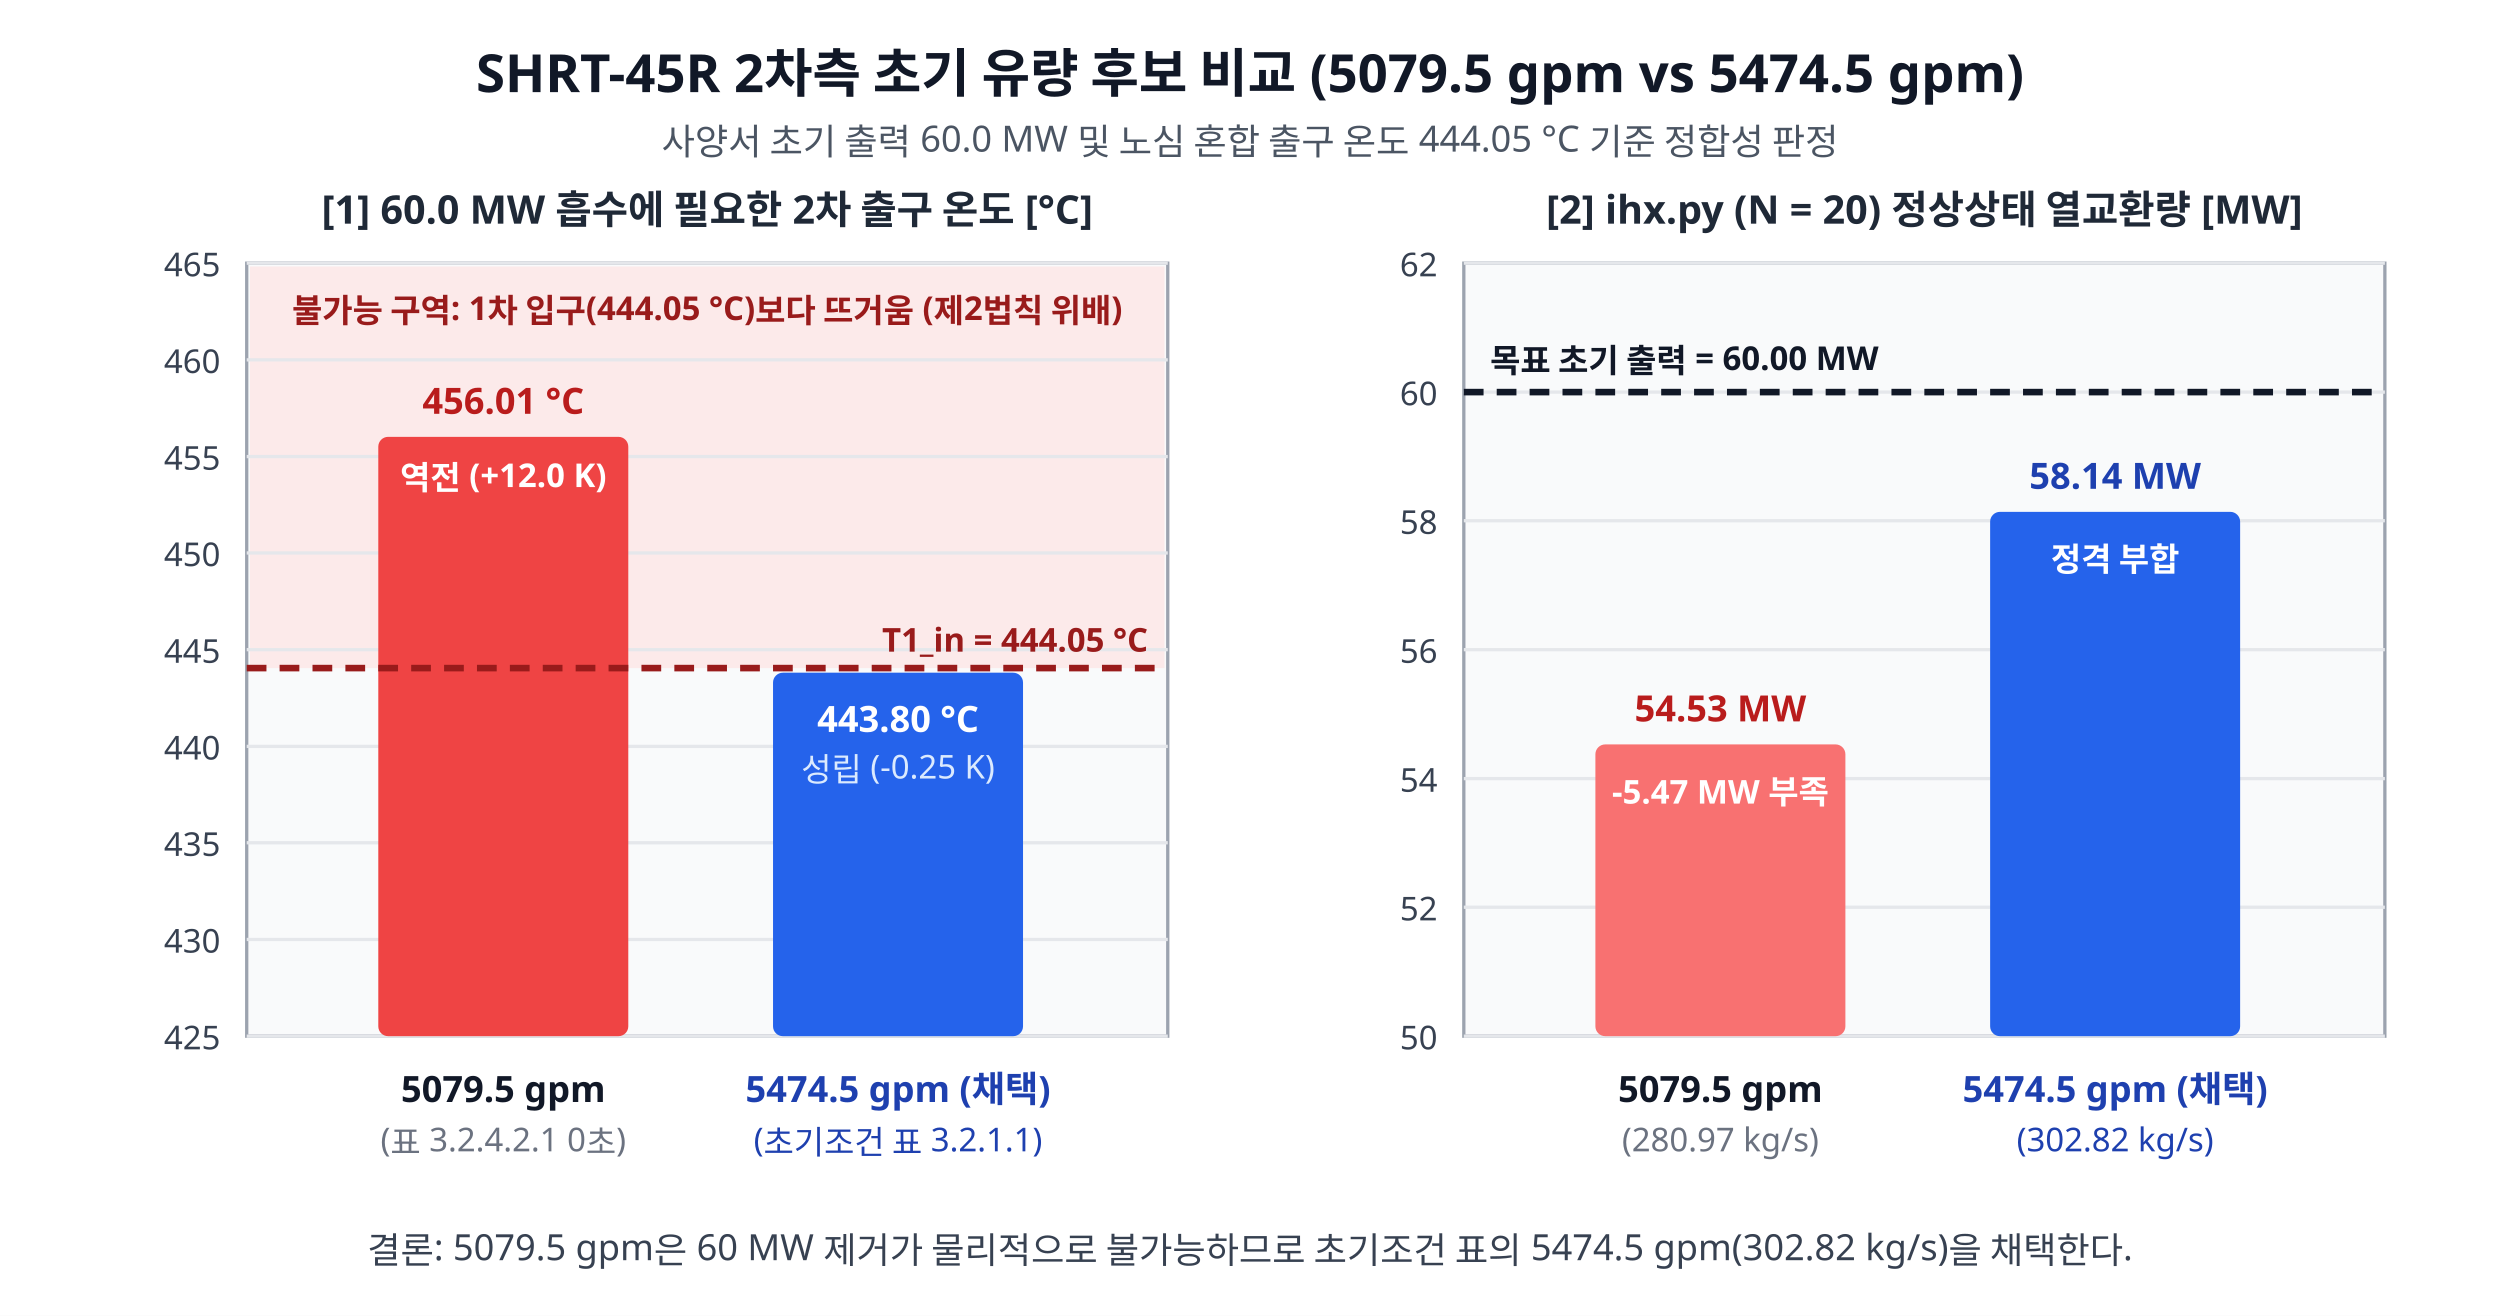
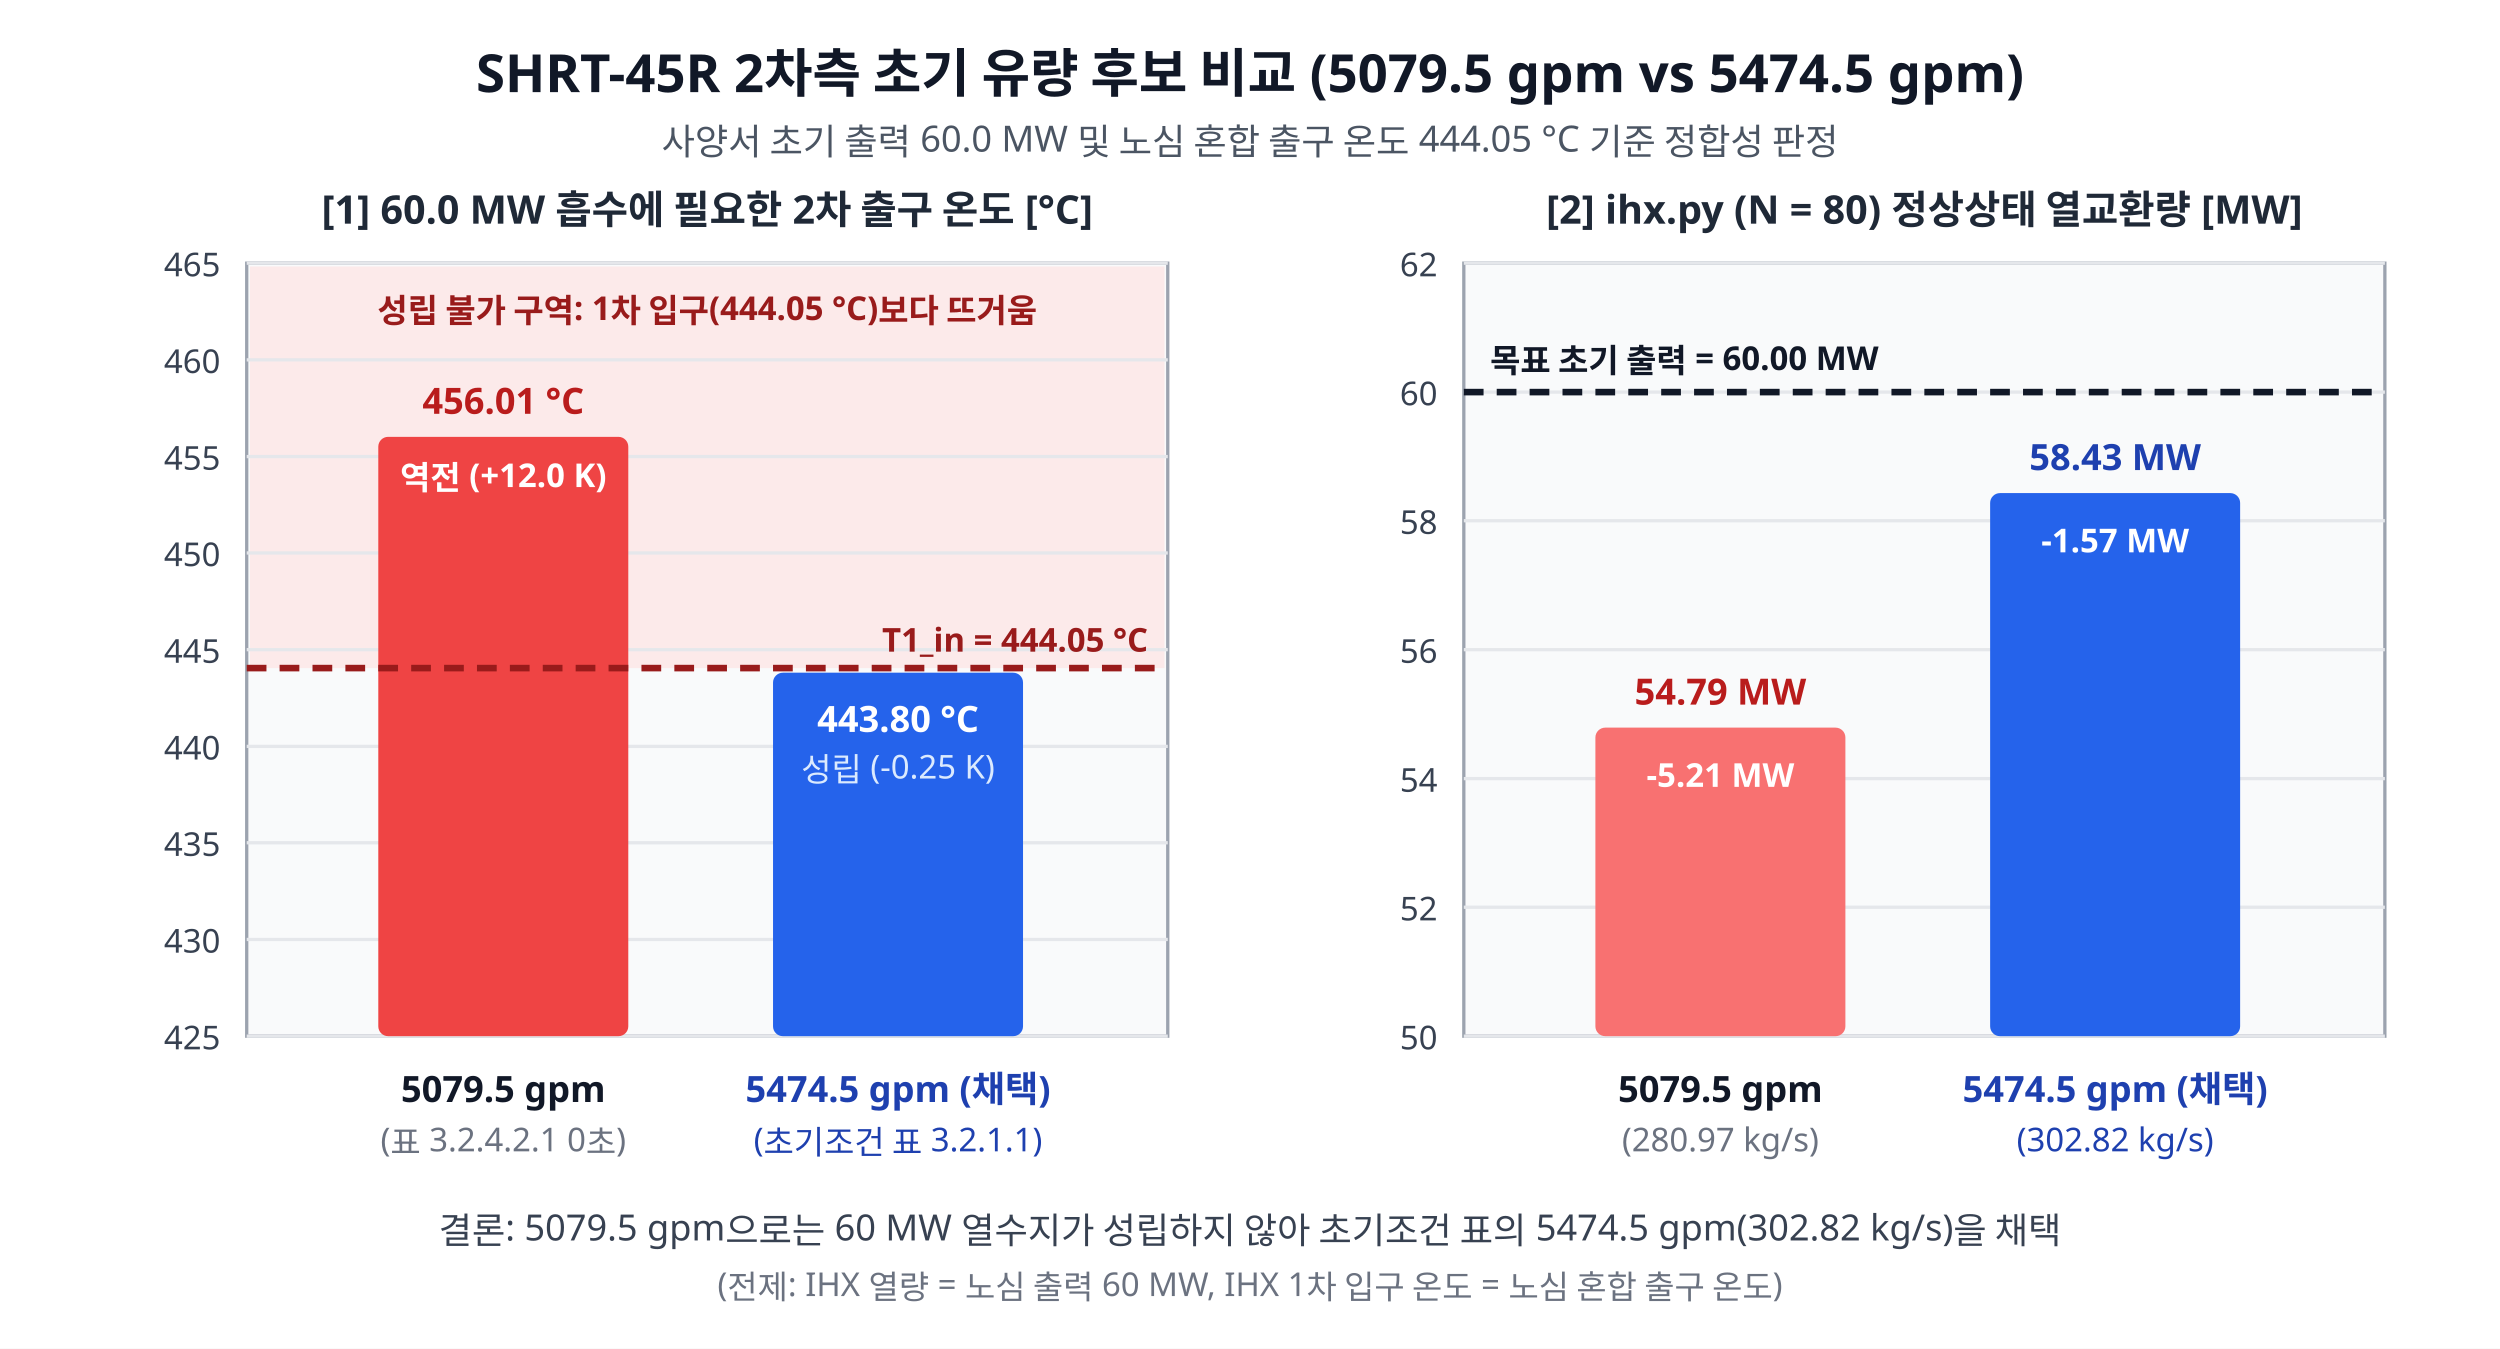
- <svg xmlns="http://www.w3.org/2000/svg" viewBox="0 0 760 400" width="760" height="400" font-family="sans-serif">
-   <rect width="760" height="400" fill="#ffffff" />
+ <svg xmlns="http://www.w3.org/2000/svg" viewBox="0 0 760 410" width="760" height="410" font-family="sans-serif">
+   <rect width="760" height="410" fill="#ffffff" />
  <text x="380" y="28" text-anchor="middle" font-size="16" font-weight="bold" fill="#111827">SHRT-45R 2차측 초기 유량 후보 비교 (5079.5 gpm vs 5474.5 gpm)</text>
  <text x="380" y="47" text-anchor="middle" font-size="11" fill="#4b5563">사양서 초기 출력 60.0 MW 및 노심 혼합 출구 온도 444.05 °C 기준 정합성 판정</text>
  <text x="215" y="68" text-anchor="middle" font-size="12" font-weight="bold" fill="#1f2937">[1] 60.0 MW 흡수에 필요한 2차 출구 온도 [°C]</text>
  <rect x="75" y="80" width="280" height="235" fill="#f9fafb" stroke="#9ca3af" stroke-width="1" />
  <rect x="76" y="81" width="278" height="122.1" fill="#fee2e2" opacity="0.7" />
-   <text x="215.0" y="98" text-anchor="middle" font-size="10" font-weight="bold" fill="#991b1b">불가능 구역: 1차 입구(444.05 °C)보다 뜨거움 (제2법칙 위배)</text>
+   <text x="215.0" y="98" text-anchor="middle" font-size="10" font-weight="bold" fill="#991b1b">성립 불가 구역: 1차 입구(444.05 °C)보다 뜨거움</text>
  <line x1="75" y1="315.0" x2="355" y2="315.0" stroke="#e5e7eb" stroke-width="1" />
  <text x="67" y="319.0" text-anchor="end" font-size="10" fill="#374151">425</text>
  <line x1="75" y1="285.6" x2="355" y2="285.6" stroke="#e5e7eb" stroke-width="1" />
  <text x="67" y="289.6" text-anchor="end" font-size="10" fill="#374151">430</text>
  <line x1="75" y1="256.2" x2="355" y2="256.2" stroke="#e5e7eb" stroke-width="1" />
  <text x="67" y="260.2" text-anchor="end" font-size="10" fill="#374151">435</text>
  <line x1="75" y1="226.9" x2="355" y2="226.9" stroke="#e5e7eb" stroke-width="1" />
  <text x="67" y="230.9" text-anchor="end" font-size="10" fill="#374151">440</text>
  <line x1="75" y1="197.5" x2="355" y2="197.5" stroke="#e5e7eb" stroke-width="1" />
  <text x="67" y="201.5" text-anchor="end" font-size="10" fill="#374151">445</text>
  <line x1="75" y1="168.1" x2="355" y2="168.1" stroke="#e5e7eb" stroke-width="1" />
  <text x="67" y="172.1" text-anchor="end" font-size="10" fill="#374151">450</text>
  <line x1="75" y1="138.8" x2="355" y2="138.8" stroke="#e5e7eb" stroke-width="1" />
  <text x="67" y="142.8" text-anchor="end" font-size="10" fill="#374151">455</text>
  <line x1="75" y1="109.4" x2="355" y2="109.4" stroke="#e5e7eb" stroke-width="1" />
  <text x="67" y="113.4" text-anchor="end" font-size="10" fill="#374151">460</text>
  <line x1="75" y1="80.0" x2="355" y2="80.0" stroke="#e5e7eb" stroke-width="1" />
  <text x="67" y="84.0" text-anchor="end" font-size="10" fill="#374151">465</text>
  <rect x="115" y="132.8" width="76" height="182.2" fill="#ef4444" rx="3" />
  <text x="153" y="125.8" text-anchor="middle" font-size="11" font-weight="bold" fill="#b91c1c">456.01 °C</text>
  <text x="153" y="148.8" text-anchor="middle" font-size="10" font-weight="bold" fill="#ffffff">역전 (+12.0 K)</text>
  <rect x="235" y="204.5" width="76" height="110.5" fill="#2563eb" rx="3" />
  <text x="273" y="222.5" text-anchor="middle" font-size="11" font-weight="bold" fill="#ffffff">443.80 °C</text>
  <text x="273" y="237.5" text-anchor="middle" font-size="10" fill="#dbeafe">성립 (-0.25 K)</text>
  <line x1="75" y1="203.1" x2="355" y2="203.1" stroke="#991b1b" stroke-width="2" stroke-dasharray="6,4" />
  <text x="349" y="198.1" text-anchor="end" font-size="10" font-weight="bold" fill="#991b1b">T1_in = 444.05 °C</text>
  <text x="153" y="335" text-anchor="middle" font-size="11" font-weight="bold" fill="#111827">5079.5 gpm</text>
  <text x="153" y="350" text-anchor="middle" font-size="10" fill="#6b7280">(표 3.2.4.2.1 0초)</text>
  <text x="273" y="335" text-anchor="middle" font-size="11" font-weight="bold" fill="#1e40af">5474.5 gpm (채택)</text>
  <text x="273" y="350" text-anchor="middle" font-size="10" fill="#1e40af">(초기조건 표 3.2.1.1)</text>
-   <text x="585" y="68" text-anchor="middle" font-size="12" font-weight="bold" fill="#1f2937">[2] ihx.py (N = 20) 정상상태 열교환량 [MW]</text>
+   <text x="585" y="68" text-anchor="middle" font-size="12" font-weight="bold" fill="#1f2937">[2] ihx.py (N = 80) 정상상태 열교환량 [MW]</text>
  <rect x="445" y="80" width="280" height="235" fill="#f9fafb" stroke="#9ca3af" stroke-width="1" />
  <line x1="445" y1="315.0" x2="725" y2="315.0" stroke="#e5e7eb" stroke-width="1" />
  <text x="437" y="319.0" text-anchor="end" font-size="10" fill="#374151">50</text>
  <line x1="445" y1="275.8" x2="725" y2="275.8" stroke="#e5e7eb" stroke-width="1" />
  <text x="437" y="279.8" text-anchor="end" font-size="10" fill="#374151">52</text>
  <line x1="445" y1="236.7" x2="725" y2="236.7" stroke="#e5e7eb" stroke-width="1" />
  <text x="437" y="240.7" text-anchor="end" font-size="10" fill="#374151">54</text>
  <line x1="445" y1="197.5" x2="725" y2="197.5" stroke="#e5e7eb" stroke-width="1" />
  <text x="437" y="201.5" text-anchor="end" font-size="10" fill="#374151">56</text>
  <line x1="445" y1="158.3" x2="725" y2="158.3" stroke="#e5e7eb" stroke-width="1" />
  <text x="437" y="162.3" text-anchor="end" font-size="10" fill="#374151">58</text>
  <line x1="445" y1="119.2" x2="725" y2="119.2" stroke="#e5e7eb" stroke-width="1" />
  <text x="437" y="123.2" text-anchor="end" font-size="10" fill="#374151">60</text>
  <line x1="445" y1="80.0" x2="725" y2="80.0" stroke="#e5e7eb" stroke-width="1" />
  <text x="437" y="84.0" text-anchor="end" font-size="10" fill="#374151">62</text>
-   <rect x="485" y="226.3" width="76" height="88.7" fill="#f87171" rx="3" />
-   <text x="523" y="219.3" text-anchor="middle" font-size="11" font-weight="bold" fill="#b91c1c">54.53 MW</text>
-   <text x="523" y="244.3" text-anchor="middle" font-size="10" font-weight="bold" fill="#ffffff">-5.47 MW 부족</text>
-   <rect x="605" y="155.6" width="76" height="159.4" fill="#2563eb" rx="3" />
-   <text x="643" y="148.6" text-anchor="middle" font-size="11" font-weight="bold" fill="#1e40af">58.14 MW</text>
-   <text x="643" y="173.6" text-anchor="middle" font-size="10" font-weight="bold" fill="#ffffff">정격 부합</text>
+   <rect x="485" y="221.2" width="76" height="93.8" fill="#f87171" rx="3" />
+   <text x="523" y="214.2" text-anchor="middle" font-size="11" font-weight="bold" fill="#b91c1c">54.79 MW</text>
+   <text x="523" y="239.2" text-anchor="middle" font-size="10" font-weight="bold" fill="#ffffff">-5.21 MW</text>
+   <rect x="605" y="149.9" width="76" height="165.1" fill="#2563eb" rx="3" />
+   <text x="643" y="142.9" text-anchor="middle" font-size="11" font-weight="bold" fill="#1e40af">58.43 MW</text>
+   <text x="643" y="167.9" text-anchor="middle" font-size="10" font-weight="bold" fill="#ffffff">-1.57 MW</text>
  <line x1="445" y1="119.2" x2="725" y2="119.2" stroke="#111827" stroke-width="2" stroke-dasharray="6,4" />
  <text x="453" y="113.2" font-size="10" font-weight="bold" fill="#111827">목표 초기 출력 = 60.00 MW</text>
  <text x="523" y="335" text-anchor="middle" font-size="11" font-weight="bold" fill="#111827">5079.5 gpm</text>
  <text x="523" y="350" text-anchor="middle" font-size="10" fill="#6b7280">(280.97 kg/s)</text>
  <text x="643" y="335" text-anchor="middle" font-size="11" font-weight="bold" fill="#1e40af">5474.5 gpm (채택)</text>
  <text x="643" y="350" text-anchor="middle" font-size="10" fill="#1e40af">(302.82 kg/s)</text>
-   <text x="380" y="384" text-anchor="middle" font-size="11" fill="#374151">결론: 5079.5 gpm은 60 MW 제거가 물리적으로 불가능하므로 초기조건 표의 5474.5 gpm(302.82 kg/s)을 채택한다.</text>
+   <text x="380" y="378" text-anchor="middle" font-size="11" fill="#374151">결론: 5079.5 gpm으로는 60 MW 열수지가 성립하지 않아 초기조건 표의 5474.5 gpm(302.82 kg/s)을 채택</text>
+   <text x="380" y="394" text-anchor="middle" font-size="10" fill="#6b7280">(전제: IHX 열량 = 노심 출력 60 MW, IHX 1차 입구 온도 = 노심 혼합 출구 온도)</text>
</svg>
